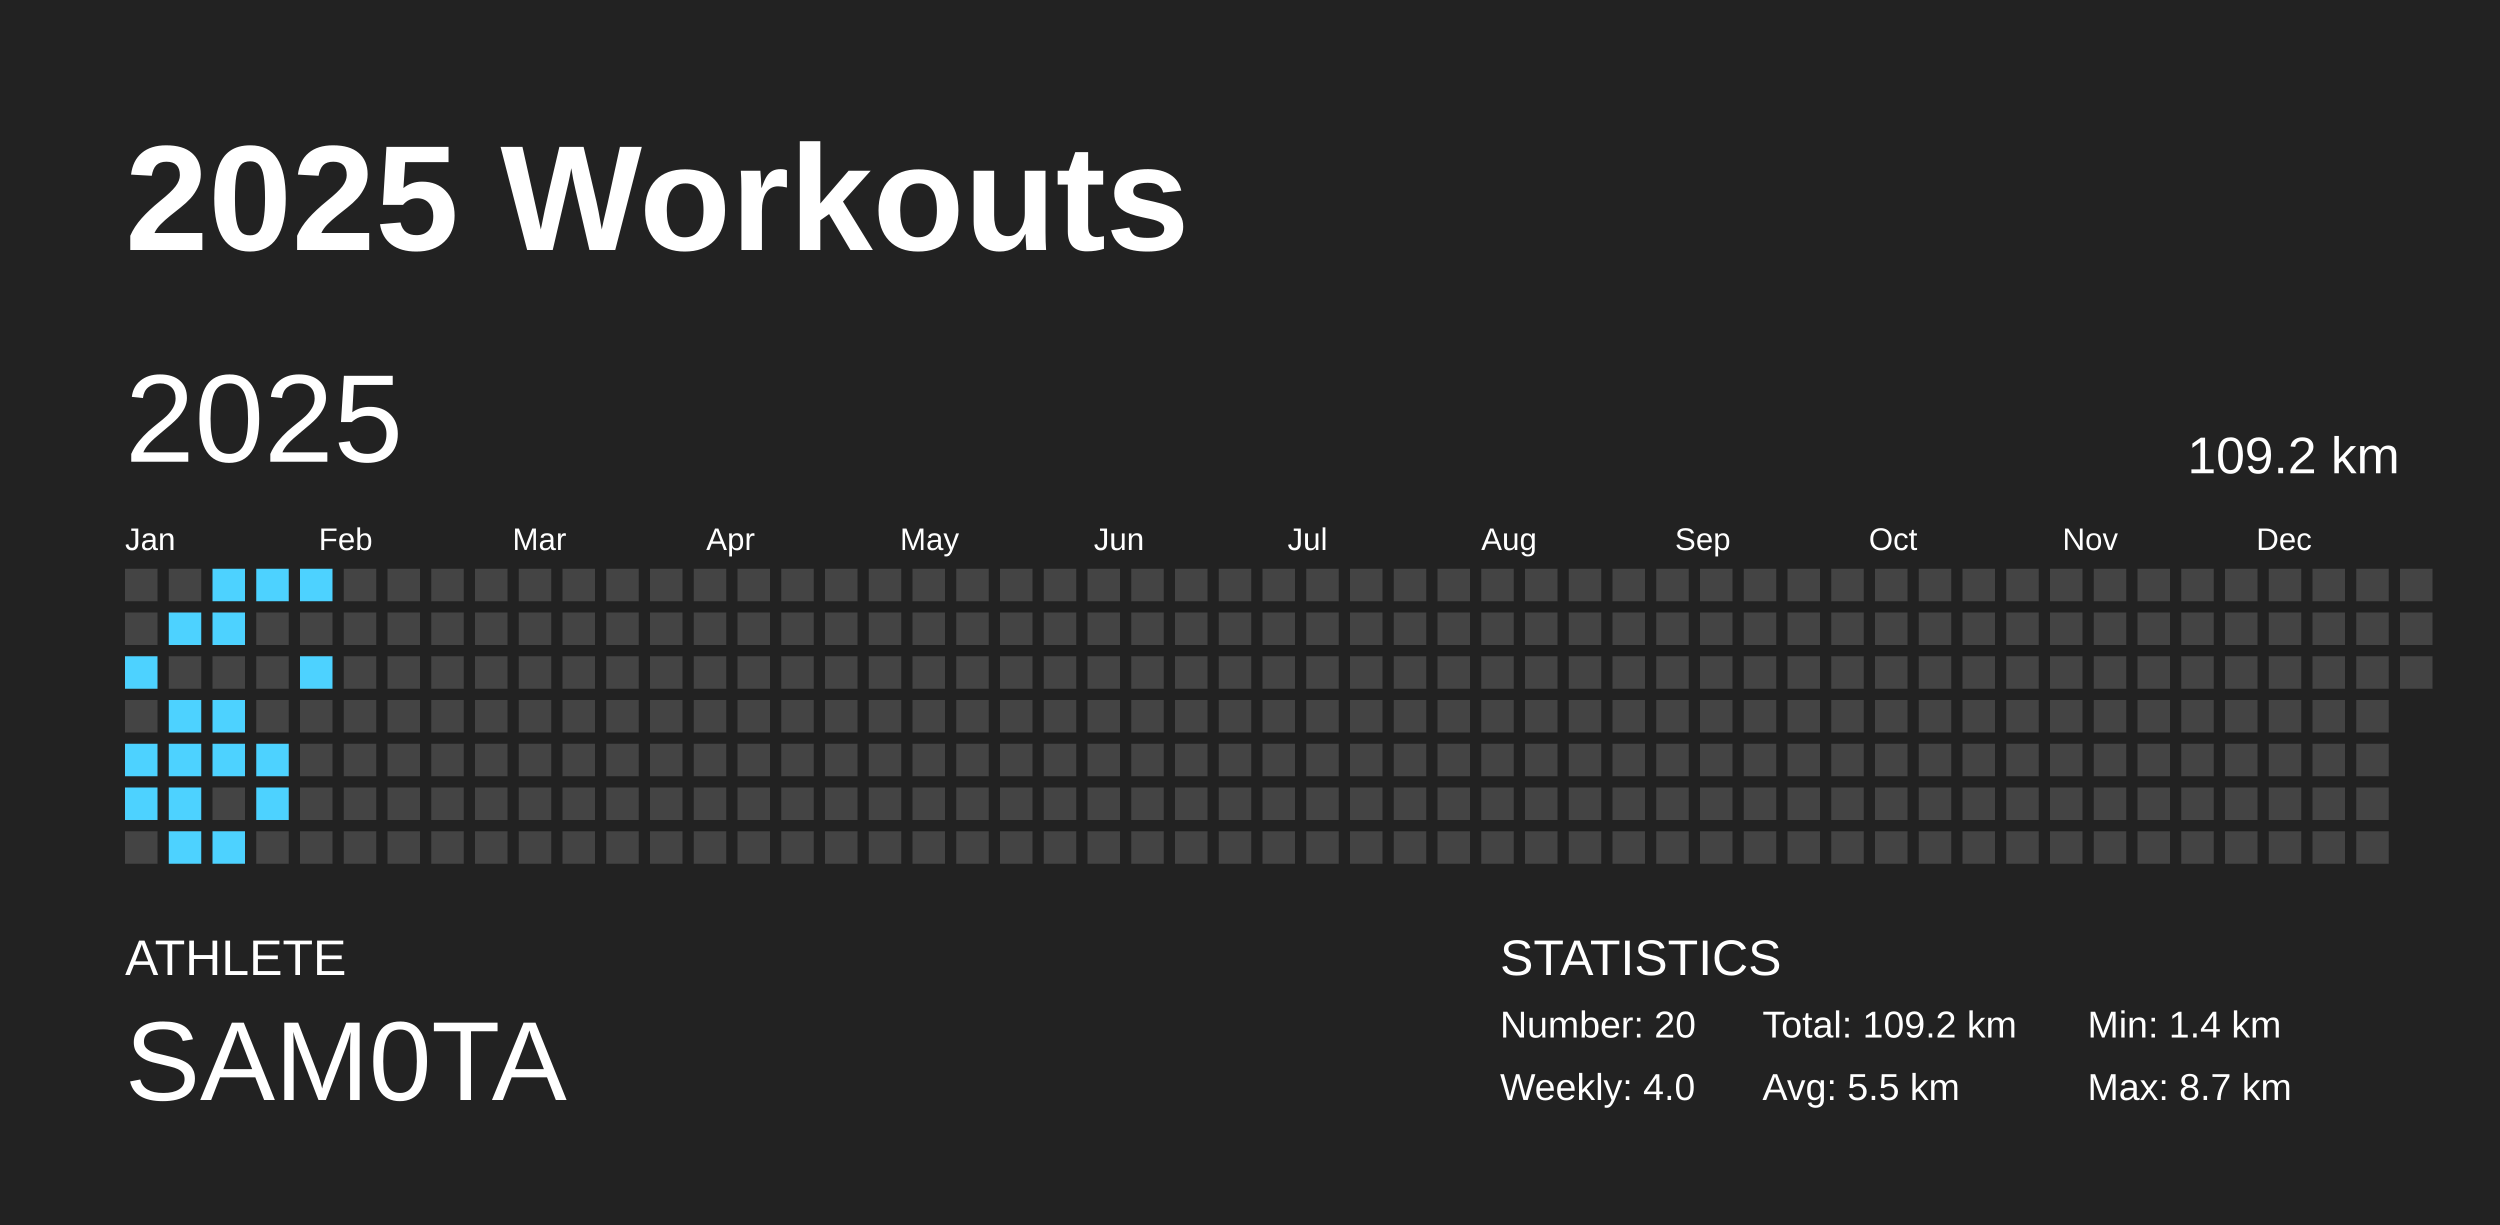
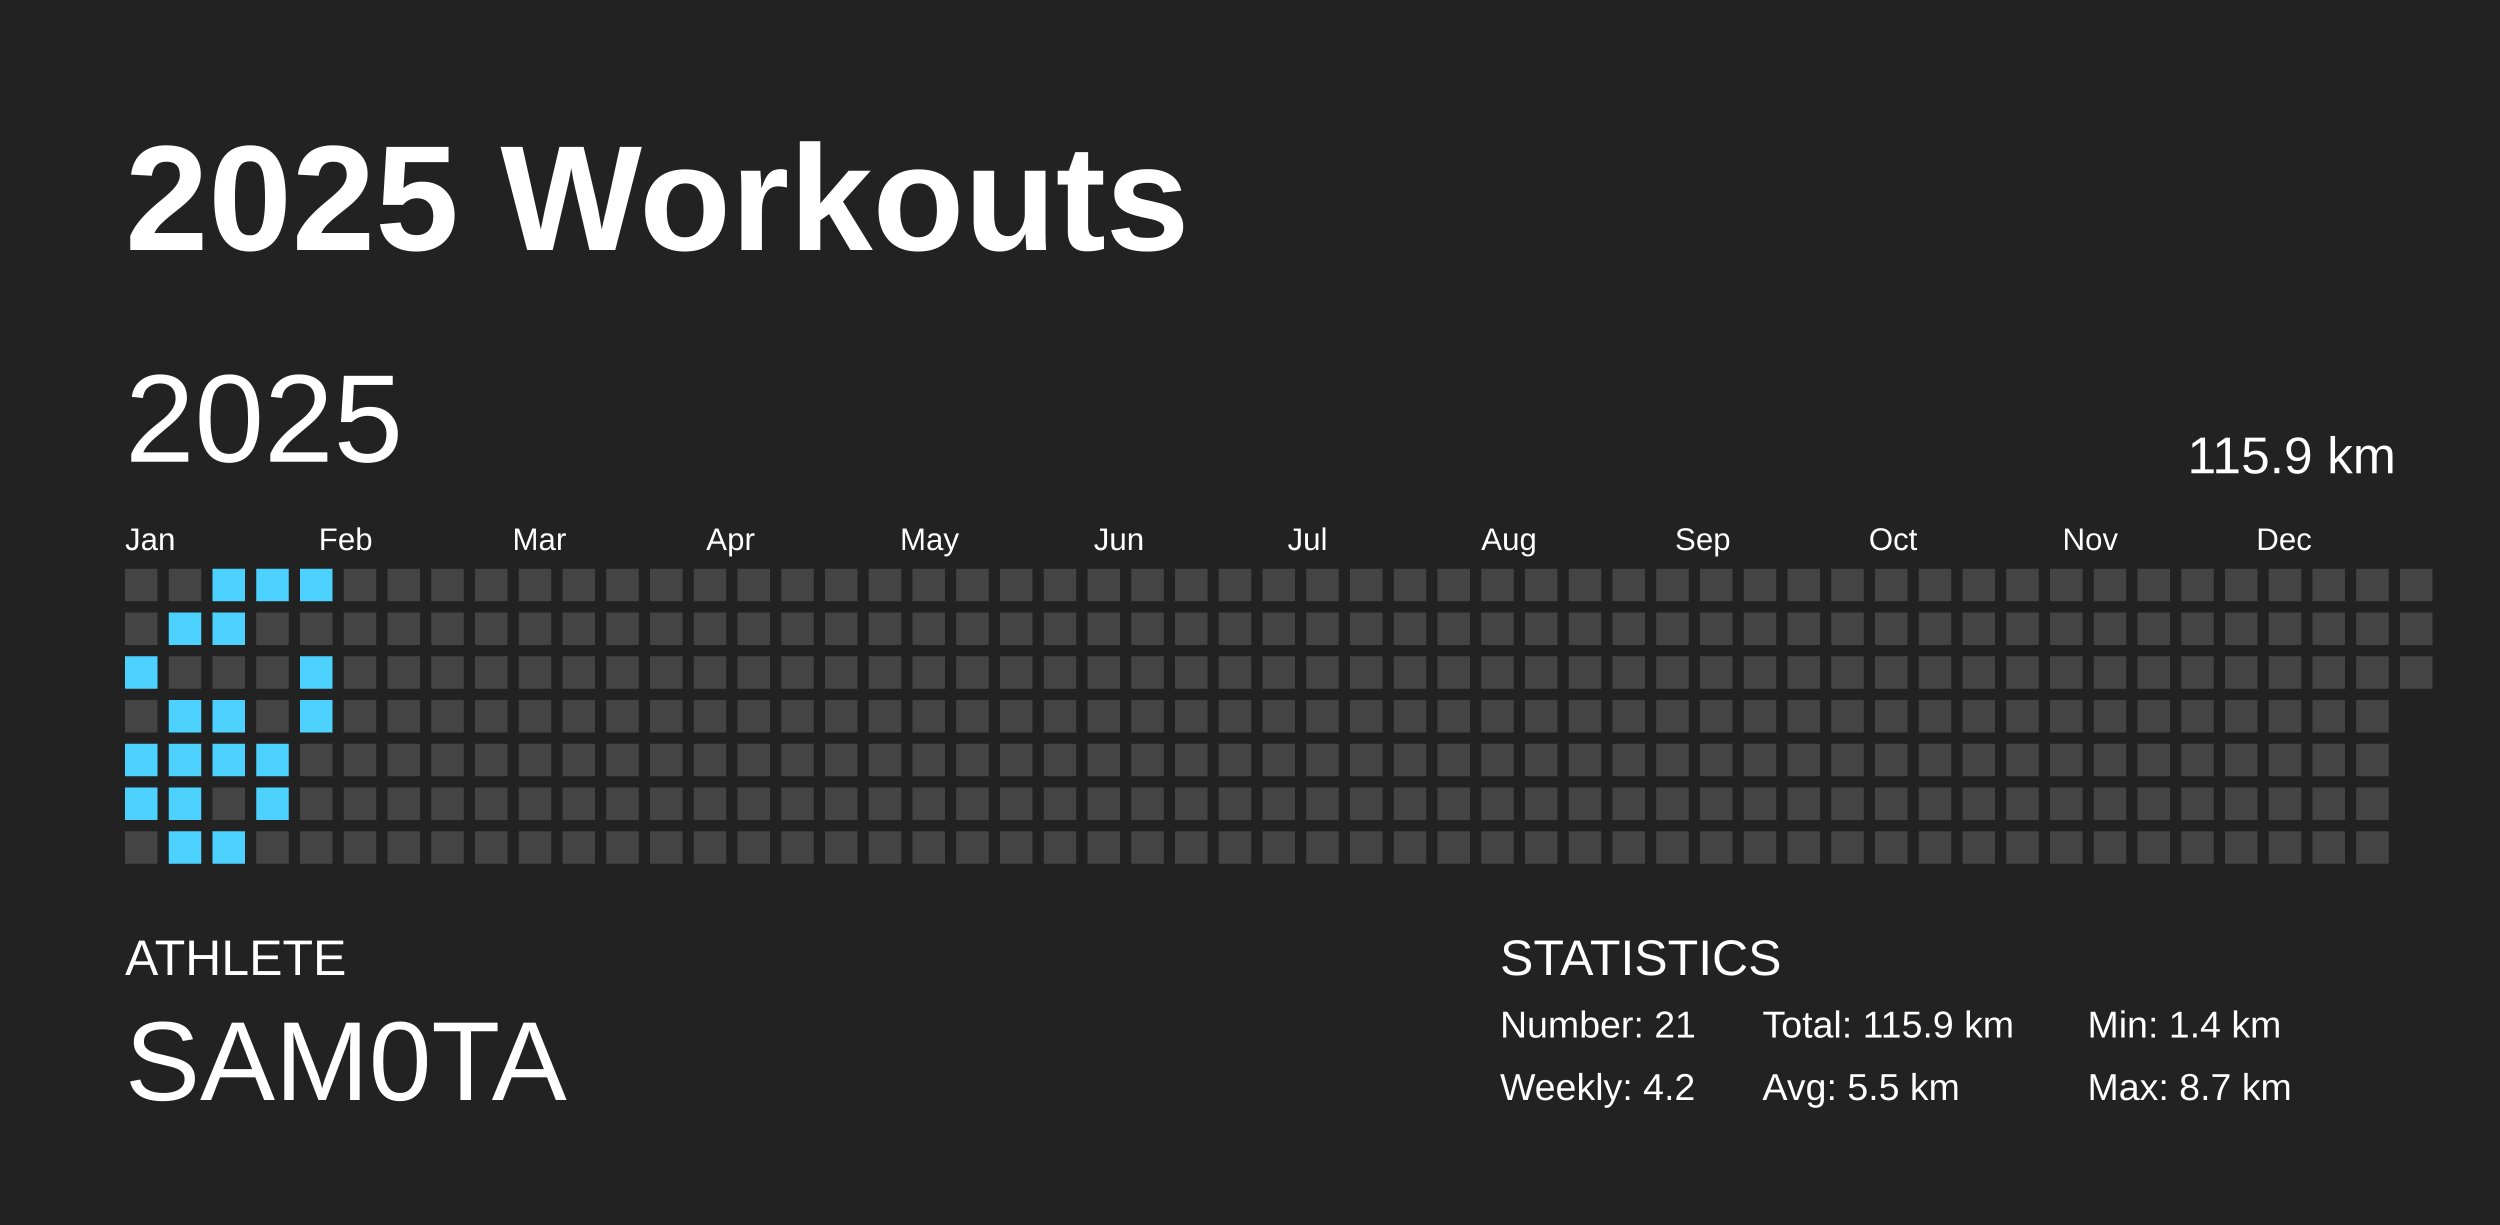
<svg xmlns="http://www.w3.org/2000/svg" baseProfile="full" height="98mm" version="1.1" viewBox="0,0,200,98" width="200mm">
  <defs />
  <rect fill="#222222" height="98" width="200" x="0" y="0" />
  <text fill="#FFFFFF" style="font-size:12px; font-family:Arial; font-weight:bold;" x="10" y="20">2025 Workouts</text>
  <text fill="#FFFFFF" style="font-size:4px; font-family:Arial" x="10" y="78">ATHLETE</text>
  <text fill="#FFFFFF" style="font-size:9px; font-family:Arial" x="10" y="88">SAM0TA</text>
  <text fill="#FFFFFF" style="font-size:4px; font-family:Arial" x="120" y="78">STATISTICS</text>
-   <text fill="#FFFFFF" style="font-size:3px; font-family:Arial" x="120" y="83">Number: 20</text>
-   <text fill="#FFFFFF" style="font-size:3px; font-family:Arial" x="120" y="88">Weekly: 4.0</text>
-   <text fill="#FFFFFF" style="font-size:3px; font-family:Arial" x="141" y="83">Total: 109.2 km</text>
+   <text fill="#FFFFFF" style="font-size:3px; font-family:Arial" x="120" y="83">Number: 21</text>
+   <text fill="#FFFFFF" style="font-size:3px; font-family:Arial" x="120" y="88">Weekly: 4.2</text>
+   <text fill="#FFFFFF" style="font-size:3px; font-family:Arial" x="141" y="83">Total: 115.9 km</text>
  <text fill="#FFFFFF" style="font-size:3px; font-family:Arial" x="141" y="88">Avg: 5.5 km</text>
  <text fill="#FFFFFF" style="font-size:3px; font-family:Arial" x="167" y="83">Min: 1.4 km</text>
  <text fill="#FFFFFF" style="font-size:3px; font-family:Arial" x="167" y="88">Max: 8.7 km</text>
  <text dominant-baseline="hanging" fill="#FFFFFF" style="font-size:10.0px; font-family:Arial;" x="10" y="30">2025</text>
-   <text dominant-baseline="hanging" fill="#FFFFFF" style="font-size:4.125px; font-family:Arial;" x="175" y="35">109.2 km</text>
+   <text dominant-baseline="hanging" fill="#FFFFFF" style="font-size:4.125px; font-family:Arial;" x="175" y="35">115.9 km</text>
  <text fill="#FFFFFF" style="font-size:2.5px; font-family:Arial" x="10.0" y="44">Jan</text>
  <text fill="#FFFFFF" style="font-size:2.5px; font-family:Arial" x="25.5" y="44">Feb</text>
  <text fill="#FFFFFF" style="font-size:2.5px; font-family:Arial" x="41.0" y="44">Mar</text>
  <text fill="#FFFFFF" style="font-size:2.5px; font-family:Arial" x="56.5" y="44">Apr</text>
  <text fill="#FFFFFF" style="font-size:2.5px; font-family:Arial" x="72.0" y="44">May</text>
  <text fill="#FFFFFF" style="font-size:2.5px; font-family:Arial" x="87.5" y="44">Jun</text>
  <text fill="#FFFFFF" style="font-size:2.5px; font-family:Arial" x="103.0" y="44">Jul</text>
  <text fill="#FFFFFF" style="font-size:2.5px; font-family:Arial" x="118.5" y="44">Aug</text>
  <text fill="#FFFFFF" style="font-size:2.5px; font-family:Arial" x="134.0" y="44">Sep</text>
  <text fill="#FFFFFF" style="font-size:2.5px; font-family:Arial" x="149.5" y="44">Oct</text>
  <text fill="#FFFFFF" style="font-size:2.5px; font-family:Arial" x="165.0" y="44">Nov</text>
  <text fill="#FFFFFF" style="font-size:2.5px; font-family:Arial" x="180.5" y="44">Dec</text>
  <rect fill="#444444" height="2.6" width="2.6" x="10.0" y="45.5" />
  <rect fill="#444444" height="2.6" width="2.6" x="10.0" y="49.0" />
  <rect fill="#4dd2ff" height="2.6" width="2.6" x="10.0" y="52.5" />
  <rect fill="#444444" height="2.6" width="2.6" x="10.0" y="56.0" />
  <rect fill="#4dd2ff" height="2.6" width="2.6" x="10.0" y="59.5" />
  <rect fill="#4dd2ff" height="2.6" width="2.6" x="10.0" y="63.0" />
  <rect fill="#444444" height="2.6" width="2.6" x="10.0" y="66.5" />
  <rect fill="#444444" height="2.6" width="2.6" x="13.5" y="45.5" />
  <rect fill="#4dd2ff" height="2.6" width="2.6" x="13.5" y="49.0" />
  <rect fill="#444444" height="2.6" width="2.6" x="13.5" y="52.5" />
  <rect fill="#4dd2ff" height="2.6" width="2.6" x="13.5" y="56.0" />
  <rect fill="#4dd2ff" height="2.6" width="2.6" x="13.5" y="59.5" />
  <rect fill="#4dd2ff" height="2.6" width="2.6" x="13.5" y="63.0" />
  <rect fill="#4dd2ff" height="2.6" width="2.6" x="13.5" y="66.5" />
  <rect fill="#4dd2ff" height="2.6" width="2.6" x="17.0" y="45.5" />
  <rect fill="#4dd2ff" height="2.6" width="2.6" x="17.0" y="49.0" />
  <rect fill="#444444" height="2.6" width="2.6" x="17.0" y="52.5" />
  <rect fill="#4dd2ff" height="2.6" width="2.6" x="17.0" y="56.0" />
  <rect fill="#4dd2ff" height="2.6" width="2.6" x="17.0" y="59.5" />
  <rect fill="#444444" height="2.6" width="2.6" x="17.0" y="63.0" />
  <rect fill="#4dd2ff" height="2.6" width="2.6" x="17.0" y="66.5" />
  <rect fill="#4dd2ff" height="2.6" width="2.6" x="20.5" y="45.5" />
  <rect fill="#444444" height="2.6" width="2.6" x="20.5" y="49.0" />
  <rect fill="#444444" height="2.6" width="2.6" x="20.5" y="52.5" />
  <rect fill="#444444" height="2.6" width="2.6" x="20.5" y="56.0" />
  <rect fill="#4dd2ff" height="2.6" width="2.6" x="20.5" y="59.5" />
  <rect fill="#4dd2ff" height="2.6" width="2.6" x="20.5" y="63.0" />
  <rect fill="#444444" height="2.6" width="2.6" x="20.5" y="66.5" />
  <rect fill="#4dd2ff" height="2.6" width="2.6" x="24.0" y="45.5" />
  <rect fill="#444444" height="2.6" width="2.6" x="24.0" y="49.0" />
  <rect fill="#4dd2ff" height="2.6" width="2.6" x="24.0" y="52.5" />
-   <rect fill="#444444" height="2.6" width="2.6" x="24.0" y="56.0" />
+   <rect fill="#4dd2ff" height="2.6" width="2.6" x="24.0" y="56.0" />
  <rect fill="#444444" height="2.6" width="2.6" x="24.0" y="59.5" />
  <rect fill="#444444" height="2.6" width="2.6" x="24.0" y="63.0" />
  <rect fill="#444444" height="2.6" width="2.6" x="24.0" y="66.5" />
  <rect fill="#444444" height="2.6" width="2.6" x="27.5" y="45.5" />
  <rect fill="#444444" height="2.6" width="2.6" x="27.5" y="49.0" />
  <rect fill="#444444" height="2.6" width="2.6" x="27.5" y="52.5" />
  <rect fill="#444444" height="2.6" width="2.6" x="27.5" y="56.0" />
  <rect fill="#444444" height="2.6" width="2.6" x="27.5" y="59.5" />
  <rect fill="#444444" height="2.6" width="2.6" x="27.5" y="63.0" />
  <rect fill="#444444" height="2.6" width="2.6" x="27.5" y="66.5" />
  <rect fill="#444444" height="2.6" width="2.6" x="31.0" y="45.5" />
  <rect fill="#444444" height="2.6" width="2.6" x="31.0" y="49.0" />
  <rect fill="#444444" height="2.6" width="2.6" x="31.0" y="52.5" />
  <rect fill="#444444" height="2.6" width="2.6" x="31.0" y="56.0" />
  <rect fill="#444444" height="2.6" width="2.6" x="31.0" y="59.5" />
  <rect fill="#444444" height="2.6" width="2.6" x="31.0" y="63.0" />
  <rect fill="#444444" height="2.6" width="2.6" x="31.0" y="66.5" />
  <rect fill="#444444" height="2.6" width="2.6" x="34.5" y="45.5" />
  <rect fill="#444444" height="2.6" width="2.6" x="34.5" y="49.0" />
  <rect fill="#444444" height="2.6" width="2.6" x="34.5" y="52.5" />
  <rect fill="#444444" height="2.6" width="2.6" x="34.5" y="56.0" />
  <rect fill="#444444" height="2.6" width="2.6" x="34.5" y="59.5" />
  <rect fill="#444444" height="2.6" width="2.6" x="34.5" y="63.0" />
  <rect fill="#444444" height="2.6" width="2.6" x="34.5" y="66.5" />
  <rect fill="#444444" height="2.6" width="2.6" x="38.0" y="45.5" />
  <rect fill="#444444" height="2.6" width="2.6" x="38.0" y="49.0" />
  <rect fill="#444444" height="2.6" width="2.6" x="38.0" y="52.5" />
  <rect fill="#444444" height="2.6" width="2.6" x="38.0" y="56.0" />
  <rect fill="#444444" height="2.6" width="2.6" x="38.0" y="59.5" />
  <rect fill="#444444" height="2.6" width="2.6" x="38.0" y="63.0" />
  <rect fill="#444444" height="2.6" width="2.6" x="38.0" y="66.5" />
  <rect fill="#444444" height="2.6" width="2.6" x="41.5" y="45.5" />
  <rect fill="#444444" height="2.6" width="2.6" x="41.5" y="49.0" />
  <rect fill="#444444" height="2.6" width="2.6" x="41.5" y="52.5" />
  <rect fill="#444444" height="2.6" width="2.6" x="41.5" y="56.0" />
  <rect fill="#444444" height="2.6" width="2.6" x="41.5" y="59.5" />
  <rect fill="#444444" height="2.6" width="2.6" x="41.5" y="63.0" />
  <rect fill="#444444" height="2.6" width="2.6" x="41.5" y="66.5" />
  <rect fill="#444444" height="2.6" width="2.6" x="45.0" y="45.5" />
  <rect fill="#444444" height="2.6" width="2.6" x="45.0" y="49.0" />
  <rect fill="#444444" height="2.6" width="2.6" x="45.0" y="52.5" />
  <rect fill="#444444" height="2.6" width="2.6" x="45.0" y="56.0" />
  <rect fill="#444444" height="2.6" width="2.6" x="45.0" y="59.5" />
  <rect fill="#444444" height="2.6" width="2.6" x="45.0" y="63.0" />
  <rect fill="#444444" height="2.6" width="2.6" x="45.0" y="66.5" />
  <rect fill="#444444" height="2.6" width="2.6" x="48.5" y="45.5" />
  <rect fill="#444444" height="2.6" width="2.6" x="48.5" y="49.0" />
  <rect fill="#444444" height="2.6" width="2.6" x="48.5" y="52.5" />
  <rect fill="#444444" height="2.6" width="2.6" x="48.5" y="56.0" />
  <rect fill="#444444" height="2.6" width="2.6" x="48.5" y="59.5" />
  <rect fill="#444444" height="2.6" width="2.6" x="48.5" y="63.0" />
  <rect fill="#444444" height="2.6" width="2.6" x="48.5" y="66.5" />
  <rect fill="#444444" height="2.6" width="2.6" x="52.0" y="45.5" />
  <rect fill="#444444" height="2.6" width="2.6" x="52.0" y="49.0" />
  <rect fill="#444444" height="2.6" width="2.6" x="52.0" y="52.5" />
  <rect fill="#444444" height="2.6" width="2.6" x="52.0" y="56.0" />
  <rect fill="#444444" height="2.6" width="2.6" x="52.0" y="59.5" />
  <rect fill="#444444" height="2.6" width="2.6" x="52.0" y="63.0" />
  <rect fill="#444444" height="2.6" width="2.6" x="52.0" y="66.5" />
  <rect fill="#444444" height="2.6" width="2.6" x="55.5" y="45.5" />
  <rect fill="#444444" height="2.6" width="2.6" x="55.5" y="49.0" />
  <rect fill="#444444" height="2.6" width="2.6" x="55.5" y="52.5" />
  <rect fill="#444444" height="2.6" width="2.6" x="55.5" y="56.0" />
  <rect fill="#444444" height="2.6" width="2.6" x="55.5" y="59.5" />
  <rect fill="#444444" height="2.6" width="2.6" x="55.5" y="63.0" />
  <rect fill="#444444" height="2.6" width="2.6" x="55.5" y="66.5" />
  <rect fill="#444444" height="2.6" width="2.6" x="59.0" y="45.5" />
  <rect fill="#444444" height="2.6" width="2.6" x="59.0" y="49.0" />
  <rect fill="#444444" height="2.6" width="2.6" x="59.0" y="52.5" />
  <rect fill="#444444" height="2.6" width="2.6" x="59.0" y="56.0" />
  <rect fill="#444444" height="2.6" width="2.6" x="59.0" y="59.5" />
  <rect fill="#444444" height="2.6" width="2.6" x="59.0" y="63.0" />
  <rect fill="#444444" height="2.6" width="2.6" x="59.0" y="66.5" />
  <rect fill="#444444" height="2.6" width="2.6" x="62.5" y="45.5" />
  <rect fill="#444444" height="2.6" width="2.6" x="62.5" y="49.0" />
  <rect fill="#444444" height="2.6" width="2.6" x="62.5" y="52.5" />
  <rect fill="#444444" height="2.6" width="2.6" x="62.5" y="56.0" />
  <rect fill="#444444" height="2.6" width="2.6" x="62.5" y="59.5" />
  <rect fill="#444444" height="2.6" width="2.6" x="62.5" y="63.0" />
  <rect fill="#444444" height="2.6" width="2.6" x="62.5" y="66.5" />
  <rect fill="#444444" height="2.6" width="2.6" x="66.0" y="45.5" />
  <rect fill="#444444" height="2.6" width="2.6" x="66.0" y="49.0" />
  <rect fill="#444444" height="2.6" width="2.6" x="66.0" y="52.5" />
  <rect fill="#444444" height="2.6" width="2.6" x="66.0" y="56.0" />
  <rect fill="#444444" height="2.6" width="2.6" x="66.0" y="59.5" />
  <rect fill="#444444" height="2.6" width="2.6" x="66.0" y="63.0" />
  <rect fill="#444444" height="2.6" width="2.6" x="66.0" y="66.5" />
  <rect fill="#444444" height="2.6" width="2.6" x="69.5" y="45.5" />
  <rect fill="#444444" height="2.6" width="2.6" x="69.5" y="49.0" />
  <rect fill="#444444" height="2.6" width="2.6" x="69.5" y="52.5" />
  <rect fill="#444444" height="2.6" width="2.6" x="69.5" y="56.0" />
  <rect fill="#444444" height="2.6" width="2.6" x="69.5" y="59.5" />
  <rect fill="#444444" height="2.6" width="2.6" x="69.5" y="63.0" />
  <rect fill="#444444" height="2.6" width="2.6" x="69.5" y="66.5" />
  <rect fill="#444444" height="2.6" width="2.6" x="73.0" y="45.5" />
  <rect fill="#444444" height="2.6" width="2.6" x="73.0" y="49.0" />
  <rect fill="#444444" height="2.6" width="2.6" x="73.0" y="52.5" />
  <rect fill="#444444" height="2.6" width="2.6" x="73.0" y="56.0" />
  <rect fill="#444444" height="2.6" width="2.6" x="73.0" y="59.5" />
  <rect fill="#444444" height="2.6" width="2.6" x="73.0" y="63.0" />
  <rect fill="#444444" height="2.6" width="2.6" x="73.0" y="66.5" />
  <rect fill="#444444" height="2.6" width="2.6" x="76.5" y="45.5" />
  <rect fill="#444444" height="2.6" width="2.6" x="76.5" y="49.0" />
  <rect fill="#444444" height="2.6" width="2.6" x="76.5" y="52.5" />
  <rect fill="#444444" height="2.6" width="2.6" x="76.5" y="56.0" />
  <rect fill="#444444" height="2.6" width="2.6" x="76.5" y="59.5" />
  <rect fill="#444444" height="2.6" width="2.6" x="76.5" y="63.0" />
  <rect fill="#444444" height="2.6" width="2.6" x="76.5" y="66.5" />
  <rect fill="#444444" height="2.6" width="2.6" x="80.0" y="45.5" />
  <rect fill="#444444" height="2.6" width="2.6" x="80.0" y="49.0" />
  <rect fill="#444444" height="2.6" width="2.6" x="80.0" y="52.5" />
  <rect fill="#444444" height="2.6" width="2.6" x="80.0" y="56.0" />
  <rect fill="#444444" height="2.6" width="2.6" x="80.0" y="59.5" />
  <rect fill="#444444" height="2.6" width="2.6" x="80.0" y="63.0" />
  <rect fill="#444444" height="2.6" width="2.6" x="80.0" y="66.5" />
  <rect fill="#444444" height="2.6" width="2.6" x="83.5" y="45.5" />
  <rect fill="#444444" height="2.6" width="2.6" x="83.5" y="49.0" />
  <rect fill="#444444" height="2.6" width="2.6" x="83.5" y="52.5" />
  <rect fill="#444444" height="2.6" width="2.6" x="83.5" y="56.0" />
  <rect fill="#444444" height="2.6" width="2.6" x="83.5" y="59.5" />
  <rect fill="#444444" height="2.6" width="2.6" x="83.5" y="63.0" />
  <rect fill="#444444" height="2.6" width="2.6" x="83.5" y="66.5" />
  <rect fill="#444444" height="2.6" width="2.6" x="87.0" y="45.5" />
  <rect fill="#444444" height="2.6" width="2.6" x="87.0" y="49.0" />
  <rect fill="#444444" height="2.6" width="2.6" x="87.0" y="52.5" />
  <rect fill="#444444" height="2.6" width="2.6" x="87.0" y="56.0" />
  <rect fill="#444444" height="2.6" width="2.6" x="87.0" y="59.5" />
  <rect fill="#444444" height="2.6" width="2.6" x="87.0" y="63.0" />
  <rect fill="#444444" height="2.6" width="2.6" x="87.0" y="66.5" />
  <rect fill="#444444" height="2.6" width="2.6" x="90.5" y="45.5" />
  <rect fill="#444444" height="2.6" width="2.6" x="90.5" y="49.0" />
  <rect fill="#444444" height="2.6" width="2.6" x="90.5" y="52.5" />
  <rect fill="#444444" height="2.6" width="2.6" x="90.5" y="56.0" />
  <rect fill="#444444" height="2.6" width="2.6" x="90.5" y="59.5" />
  <rect fill="#444444" height="2.6" width="2.6" x="90.5" y="63.0" />
  <rect fill="#444444" height="2.6" width="2.6" x="90.5" y="66.5" />
  <rect fill="#444444" height="2.6" width="2.6" x="94.0" y="45.5" />
  <rect fill="#444444" height="2.6" width="2.6" x="94.0" y="49.0" />
  <rect fill="#444444" height="2.6" width="2.6" x="94.0" y="52.5" />
  <rect fill="#444444" height="2.6" width="2.6" x="94.0" y="56.0" />
  <rect fill="#444444" height="2.6" width="2.6" x="94.0" y="59.5" />
  <rect fill="#444444" height="2.6" width="2.6" x="94.0" y="63.0" />
  <rect fill="#444444" height="2.6" width="2.6" x="94.0" y="66.5" />
  <rect fill="#444444" height="2.6" width="2.6" x="97.5" y="45.5" />
  <rect fill="#444444" height="2.6" width="2.6" x="97.5" y="49.0" />
  <rect fill="#444444" height="2.6" width="2.6" x="97.5" y="52.5" />
  <rect fill="#444444" height="2.6" width="2.6" x="97.5" y="56.0" />
  <rect fill="#444444" height="2.6" width="2.6" x="97.5" y="59.5" />
  <rect fill="#444444" height="2.6" width="2.6" x="97.5" y="63.0" />
  <rect fill="#444444" height="2.6" width="2.6" x="97.5" y="66.5" />
  <rect fill="#444444" height="2.6" width="2.6" x="101.0" y="45.5" />
  <rect fill="#444444" height="2.6" width="2.6" x="101.0" y="49.0" />
  <rect fill="#444444" height="2.6" width="2.6" x="101.0" y="52.5" />
  <rect fill="#444444" height="2.6" width="2.6" x="101.0" y="56.0" />
  <rect fill="#444444" height="2.6" width="2.6" x="101.0" y="59.5" />
  <rect fill="#444444" height="2.6" width="2.6" x="101.0" y="63.0" />
  <rect fill="#444444" height="2.6" width="2.6" x="101.0" y="66.5" />
  <rect fill="#444444" height="2.6" width="2.6" x="104.5" y="45.5" />
  <rect fill="#444444" height="2.6" width="2.6" x="104.5" y="49.0" />
  <rect fill="#444444" height="2.6" width="2.6" x="104.5" y="52.5" />
  <rect fill="#444444" height="2.6" width="2.6" x="104.5" y="56.0" />
  <rect fill="#444444" height="2.6" width="2.6" x="104.5" y="59.5" />
  <rect fill="#444444" height="2.6" width="2.6" x="104.5" y="63.0" />
  <rect fill="#444444" height="2.6" width="2.6" x="104.5" y="66.5" />
  <rect fill="#444444" height="2.6" width="2.6" x="108.0" y="45.5" />
  <rect fill="#444444" height="2.6" width="2.6" x="108.0" y="49.0" />
  <rect fill="#444444" height="2.6" width="2.6" x="108.0" y="52.5" />
  <rect fill="#444444" height="2.6" width="2.6" x="108.0" y="56.0" />
  <rect fill="#444444" height="2.6" width="2.6" x="108.0" y="59.5" />
  <rect fill="#444444" height="2.6" width="2.6" x="108.0" y="63.0" />
  <rect fill="#444444" height="2.6" width="2.6" x="108.0" y="66.5" />
  <rect fill="#444444" height="2.6" width="2.6" x="111.5" y="45.5" />
  <rect fill="#444444" height="2.6" width="2.6" x="111.5" y="49.0" />
  <rect fill="#444444" height="2.6" width="2.6" x="111.5" y="52.5" />
  <rect fill="#444444" height="2.6" width="2.6" x="111.5" y="56.0" />
  <rect fill="#444444" height="2.6" width="2.6" x="111.5" y="59.5" />
  <rect fill="#444444" height="2.6" width="2.6" x="111.5" y="63.0" />
  <rect fill="#444444" height="2.6" width="2.6" x="111.5" y="66.5" />
  <rect fill="#444444" height="2.6" width="2.6" x="115.0" y="45.5" />
  <rect fill="#444444" height="2.6" width="2.6" x="115.0" y="49.0" />
  <rect fill="#444444" height="2.6" width="2.6" x="115.0" y="52.5" />
  <rect fill="#444444" height="2.6" width="2.6" x="115.0" y="56.0" />
  <rect fill="#444444" height="2.6" width="2.6" x="115.0" y="59.5" />
  <rect fill="#444444" height="2.6" width="2.6" x="115.0" y="63.0" />
  <rect fill="#444444" height="2.6" width="2.6" x="115.0" y="66.5" />
  <rect fill="#444444" height="2.6" width="2.6" x="118.5" y="45.5" />
  <rect fill="#444444" height="2.6" width="2.6" x="118.5" y="49.0" />
  <rect fill="#444444" height="2.6" width="2.6" x="118.5" y="52.5" />
  <rect fill="#444444" height="2.6" width="2.6" x="118.5" y="56.0" />
  <rect fill="#444444" height="2.6" width="2.6" x="118.5" y="59.5" />
  <rect fill="#444444" height="2.6" width="2.6" x="118.5" y="63.0" />
  <rect fill="#444444" height="2.6" width="2.6" x="118.5" y="66.5" />
  <rect fill="#444444" height="2.6" width="2.6" x="122.0" y="45.5" />
  <rect fill="#444444" height="2.6" width="2.6" x="122.0" y="49.0" />
  <rect fill="#444444" height="2.6" width="2.6" x="122.0" y="52.5" />
  <rect fill="#444444" height="2.6" width="2.6" x="122.0" y="56.0" />
  <rect fill="#444444" height="2.6" width="2.6" x="122.0" y="59.5" />
  <rect fill="#444444" height="2.6" width="2.6" x="122.0" y="63.0" />
  <rect fill="#444444" height="2.6" width="2.6" x="122.0" y="66.5" />
  <rect fill="#444444" height="2.6" width="2.6" x="125.5" y="45.5" />
  <rect fill="#444444" height="2.6" width="2.6" x="125.5" y="49.0" />
  <rect fill="#444444" height="2.6" width="2.6" x="125.5" y="52.5" />
  <rect fill="#444444" height="2.6" width="2.6" x="125.5" y="56.0" />
  <rect fill="#444444" height="2.6" width="2.6" x="125.5" y="59.5" />
  <rect fill="#444444" height="2.6" width="2.6" x="125.5" y="63.0" />
  <rect fill="#444444" height="2.6" width="2.6" x="125.5" y="66.5" />
  <rect fill="#444444" height="2.6" width="2.6" x="129.0" y="45.5" />
  <rect fill="#444444" height="2.6" width="2.6" x="129.0" y="49.0" />
  <rect fill="#444444" height="2.6" width="2.6" x="129.0" y="52.5" />
  <rect fill="#444444" height="2.6" width="2.6" x="129.0" y="56.0" />
  <rect fill="#444444" height="2.6" width="2.6" x="129.0" y="59.5" />
  <rect fill="#444444" height="2.6" width="2.6" x="129.0" y="63.0" />
  <rect fill="#444444" height="2.6" width="2.6" x="129.0" y="66.5" />
  <rect fill="#444444" height="2.6" width="2.6" x="132.5" y="45.5" />
  <rect fill="#444444" height="2.6" width="2.6" x="132.5" y="49.0" />
  <rect fill="#444444" height="2.6" width="2.6" x="132.5" y="52.5" />
  <rect fill="#444444" height="2.6" width="2.6" x="132.5" y="56.0" />
  <rect fill="#444444" height="2.6" width="2.6" x="132.5" y="59.5" />
  <rect fill="#444444" height="2.6" width="2.6" x="132.5" y="63.0" />
  <rect fill="#444444" height="2.6" width="2.6" x="132.5" y="66.5" />
  <rect fill="#444444" height="2.6" width="2.6" x="136.0" y="45.5" />
  <rect fill="#444444" height="2.6" width="2.6" x="136.0" y="49.0" />
  <rect fill="#444444" height="2.6" width="2.6" x="136.0" y="52.5" />
  <rect fill="#444444" height="2.6" width="2.6" x="136.0" y="56.0" />
  <rect fill="#444444" height="2.6" width="2.6" x="136.0" y="59.5" />
  <rect fill="#444444" height="2.6" width="2.6" x="136.0" y="63.0" />
  <rect fill="#444444" height="2.6" width="2.6" x="136.0" y="66.5" />
  <rect fill="#444444" height="2.6" width="2.6" x="139.5" y="45.5" />
  <rect fill="#444444" height="2.6" width="2.6" x="139.5" y="49.0" />
  <rect fill="#444444" height="2.6" width="2.6" x="139.5" y="52.5" />
  <rect fill="#444444" height="2.6" width="2.6" x="139.5" y="56.0" />
  <rect fill="#444444" height="2.6" width="2.6" x="139.5" y="59.5" />
  <rect fill="#444444" height="2.6" width="2.6" x="139.5" y="63.0" />
  <rect fill="#444444" height="2.6" width="2.6" x="139.5" y="66.5" />
  <rect fill="#444444" height="2.6" width="2.6" x="143.0" y="45.5" />
  <rect fill="#444444" height="2.6" width="2.6" x="143.0" y="49.0" />
  <rect fill="#444444" height="2.6" width="2.6" x="143.0" y="52.5" />
  <rect fill="#444444" height="2.6" width="2.6" x="143.0" y="56.0" />
  <rect fill="#444444" height="2.6" width="2.6" x="143.0" y="59.5" />
  <rect fill="#444444" height="2.6" width="2.6" x="143.0" y="63.0" />
  <rect fill="#444444" height="2.6" width="2.6" x="143.0" y="66.5" />
  <rect fill="#444444" height="2.6" width="2.6" x="146.5" y="45.5" />
  <rect fill="#444444" height="2.6" width="2.6" x="146.5" y="49.0" />
  <rect fill="#444444" height="2.6" width="2.6" x="146.5" y="52.5" />
  <rect fill="#444444" height="2.6" width="2.6" x="146.5" y="56.0" />
  <rect fill="#444444" height="2.6" width="2.6" x="146.5" y="59.5" />
  <rect fill="#444444" height="2.6" width="2.6" x="146.5" y="63.0" />
  <rect fill="#444444" height="2.6" width="2.6" x="146.5" y="66.5" />
  <rect fill="#444444" height="2.6" width="2.6" x="150.0" y="45.5" />
  <rect fill="#444444" height="2.6" width="2.6" x="150.0" y="49.0" />
  <rect fill="#444444" height="2.6" width="2.6" x="150.0" y="52.5" />
  <rect fill="#444444" height="2.6" width="2.6" x="150.0" y="56.0" />
  <rect fill="#444444" height="2.6" width="2.6" x="150.0" y="59.5" />
  <rect fill="#444444" height="2.6" width="2.6" x="150.0" y="63.0" />
  <rect fill="#444444" height="2.6" width="2.6" x="150.0" y="66.5" />
  <rect fill="#444444" height="2.6" width="2.6" x="153.5" y="45.5" />
  <rect fill="#444444" height="2.6" width="2.6" x="153.5" y="49.0" />
  <rect fill="#444444" height="2.6" width="2.6" x="153.5" y="52.5" />
  <rect fill="#444444" height="2.6" width="2.6" x="153.5" y="56.0" />
  <rect fill="#444444" height="2.6" width="2.6" x="153.5" y="59.5" />
  <rect fill="#444444" height="2.6" width="2.6" x="153.5" y="63.0" />
  <rect fill="#444444" height="2.6" width="2.6" x="153.5" y="66.5" />
  <rect fill="#444444" height="2.6" width="2.6" x="157.0" y="45.5" />
  <rect fill="#444444" height="2.6" width="2.6" x="157.0" y="49.0" />
  <rect fill="#444444" height="2.6" width="2.6" x="157.0" y="52.5" />
  <rect fill="#444444" height="2.6" width="2.6" x="157.0" y="56.0" />
  <rect fill="#444444" height="2.6" width="2.6" x="157.0" y="59.5" />
  <rect fill="#444444" height="2.6" width="2.6" x="157.0" y="63.0" />
  <rect fill="#444444" height="2.6" width="2.6" x="157.0" y="66.5" />
  <rect fill="#444444" height="2.6" width="2.6" x="160.5" y="45.5" />
  <rect fill="#444444" height="2.6" width="2.6" x="160.5" y="49.0" />
  <rect fill="#444444" height="2.6" width="2.6" x="160.5" y="52.5" />
  <rect fill="#444444" height="2.6" width="2.6" x="160.5" y="56.0" />
  <rect fill="#444444" height="2.6" width="2.6" x="160.5" y="59.5" />
  <rect fill="#444444" height="2.6" width="2.6" x="160.5" y="63.0" />
  <rect fill="#444444" height="2.6" width="2.6" x="160.5" y="66.5" />
  <rect fill="#444444" height="2.6" width="2.6" x="164.0" y="45.5" />
  <rect fill="#444444" height="2.6" width="2.6" x="164.0" y="49.0" />
  <rect fill="#444444" height="2.6" width="2.6" x="164.0" y="52.5" />
  <rect fill="#444444" height="2.6" width="2.6" x="164.0" y="56.0" />
  <rect fill="#444444" height="2.6" width="2.6" x="164.0" y="59.5" />
  <rect fill="#444444" height="2.6" width="2.6" x="164.0" y="63.0" />
  <rect fill="#444444" height="2.6" width="2.6" x="164.0" y="66.5" />
  <rect fill="#444444" height="2.6" width="2.6" x="167.5" y="45.5" />
  <rect fill="#444444" height="2.6" width="2.6" x="167.5" y="49.0" />
  <rect fill="#444444" height="2.6" width="2.6" x="167.5" y="52.5" />
  <rect fill="#444444" height="2.6" width="2.6" x="167.5" y="56.0" />
  <rect fill="#444444" height="2.6" width="2.6" x="167.5" y="59.5" />
  <rect fill="#444444" height="2.6" width="2.6" x="167.5" y="63.0" />
  <rect fill="#444444" height="2.6" width="2.6" x="167.5" y="66.5" />
  <rect fill="#444444" height="2.6" width="2.6" x="171.0" y="45.5" />
  <rect fill="#444444" height="2.6" width="2.6" x="171.0" y="49.0" />
  <rect fill="#444444" height="2.6" width="2.6" x="171.0" y="52.5" />
  <rect fill="#444444" height="2.6" width="2.6" x="171.0" y="56.0" />
  <rect fill="#444444" height="2.6" width="2.6" x="171.0" y="59.5" />
  <rect fill="#444444" height="2.6" width="2.6" x="171.0" y="63.0" />
  <rect fill="#444444" height="2.6" width="2.6" x="171.0" y="66.5" />
  <rect fill="#444444" height="2.6" width="2.6" x="174.5" y="45.5" />
  <rect fill="#444444" height="2.6" width="2.6" x="174.5" y="49.0" />
  <rect fill="#444444" height="2.6" width="2.6" x="174.5" y="52.5" />
  <rect fill="#444444" height="2.6" width="2.6" x="174.5" y="56.0" />
  <rect fill="#444444" height="2.6" width="2.6" x="174.5" y="59.5" />
  <rect fill="#444444" height="2.6" width="2.6" x="174.5" y="63.0" />
  <rect fill="#444444" height="2.6" width="2.6" x="174.5" y="66.5" />
  <rect fill="#444444" height="2.6" width="2.6" x="178.0" y="45.5" />
  <rect fill="#444444" height="2.6" width="2.6" x="178.0" y="49.0" />
  <rect fill="#444444" height="2.6" width="2.6" x="178.0" y="52.5" />
  <rect fill="#444444" height="2.6" width="2.6" x="178.0" y="56.0" />
  <rect fill="#444444" height="2.6" width="2.6" x="178.0" y="59.5" />
  <rect fill="#444444" height="2.6" width="2.6" x="178.0" y="63.0" />
  <rect fill="#444444" height="2.6" width="2.6" x="178.0" y="66.5" />
  <rect fill="#444444" height="2.6" width="2.6" x="181.5" y="45.5" />
  <rect fill="#444444" height="2.6" width="2.6" x="181.5" y="49.0" />
  <rect fill="#444444" height="2.6" width="2.6" x="181.5" y="52.5" />
  <rect fill="#444444" height="2.6" width="2.6" x="181.5" y="56.0" />
  <rect fill="#444444" height="2.6" width="2.6" x="181.5" y="59.5" />
  <rect fill="#444444" height="2.6" width="2.6" x="181.5" y="63.0" />
  <rect fill="#444444" height="2.6" width="2.6" x="181.5" y="66.5" />
  <rect fill="#444444" height="2.6" width="2.6" x="185.0" y="45.5" />
  <rect fill="#444444" height="2.6" width="2.6" x="185.0" y="49.0" />
  <rect fill="#444444" height="2.6" width="2.6" x="185.0" y="52.5" />
  <rect fill="#444444" height="2.6" width="2.6" x="185.0" y="56.0" />
  <rect fill="#444444" height="2.6" width="2.6" x="185.0" y="59.5" />
  <rect fill="#444444" height="2.6" width="2.6" x="185.0" y="63.0" />
  <rect fill="#444444" height="2.6" width="2.6" x="185.0" y="66.5" />
  <rect fill="#444444" height="2.6" width="2.6" x="188.5" y="45.5" />
  <rect fill="#444444" height="2.6" width="2.6" x="188.5" y="49.0" />
  <rect fill="#444444" height="2.6" width="2.6" x="188.5" y="52.5" />
  <rect fill="#444444" height="2.6" width="2.6" x="188.5" y="56.0" />
  <rect fill="#444444" height="2.6" width="2.6" x="188.5" y="59.5" />
  <rect fill="#444444" height="2.6" width="2.6" x="188.5" y="63.0" />
  <rect fill="#444444" height="2.6" width="2.6" x="188.5" y="66.5" />
  <rect fill="#444444" height="2.6" width="2.6" x="192.0" y="45.5" />
  <rect fill="#444444" height="2.6" width="2.6" x="192.0" y="49.0" />
  <rect fill="#444444" height="2.6" width="2.6" x="192.0" y="52.5" />
</svg>
